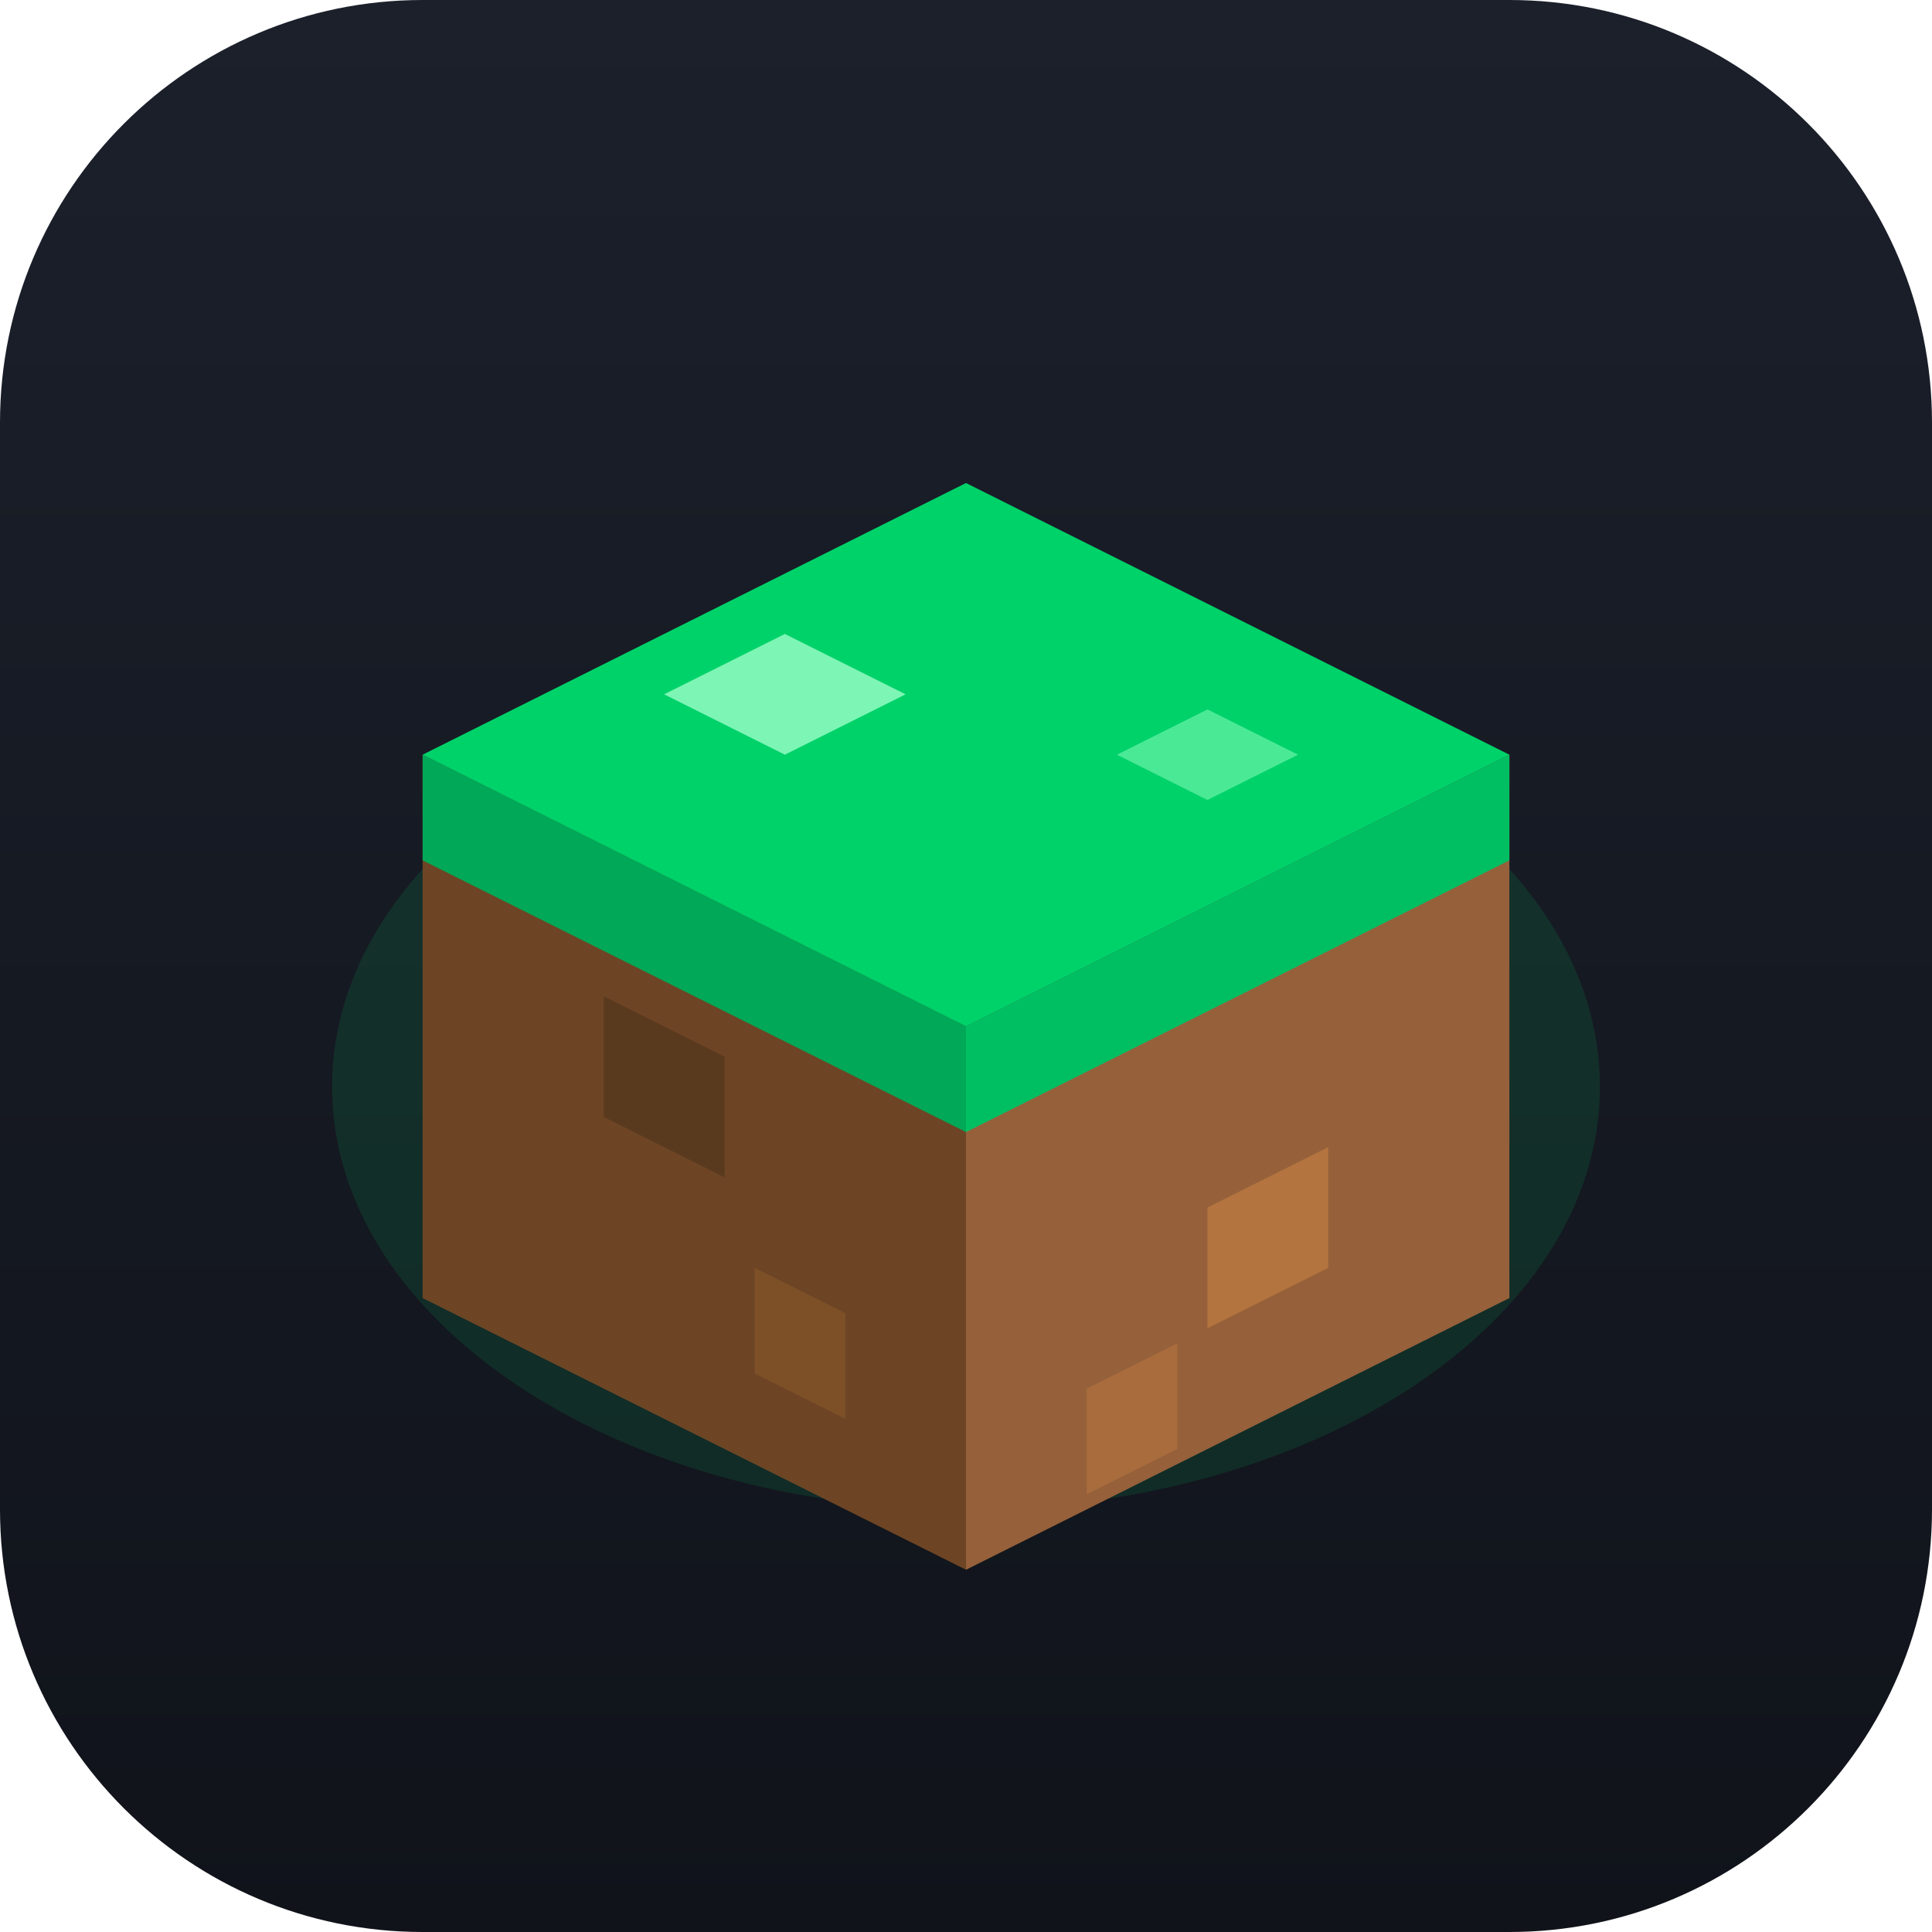
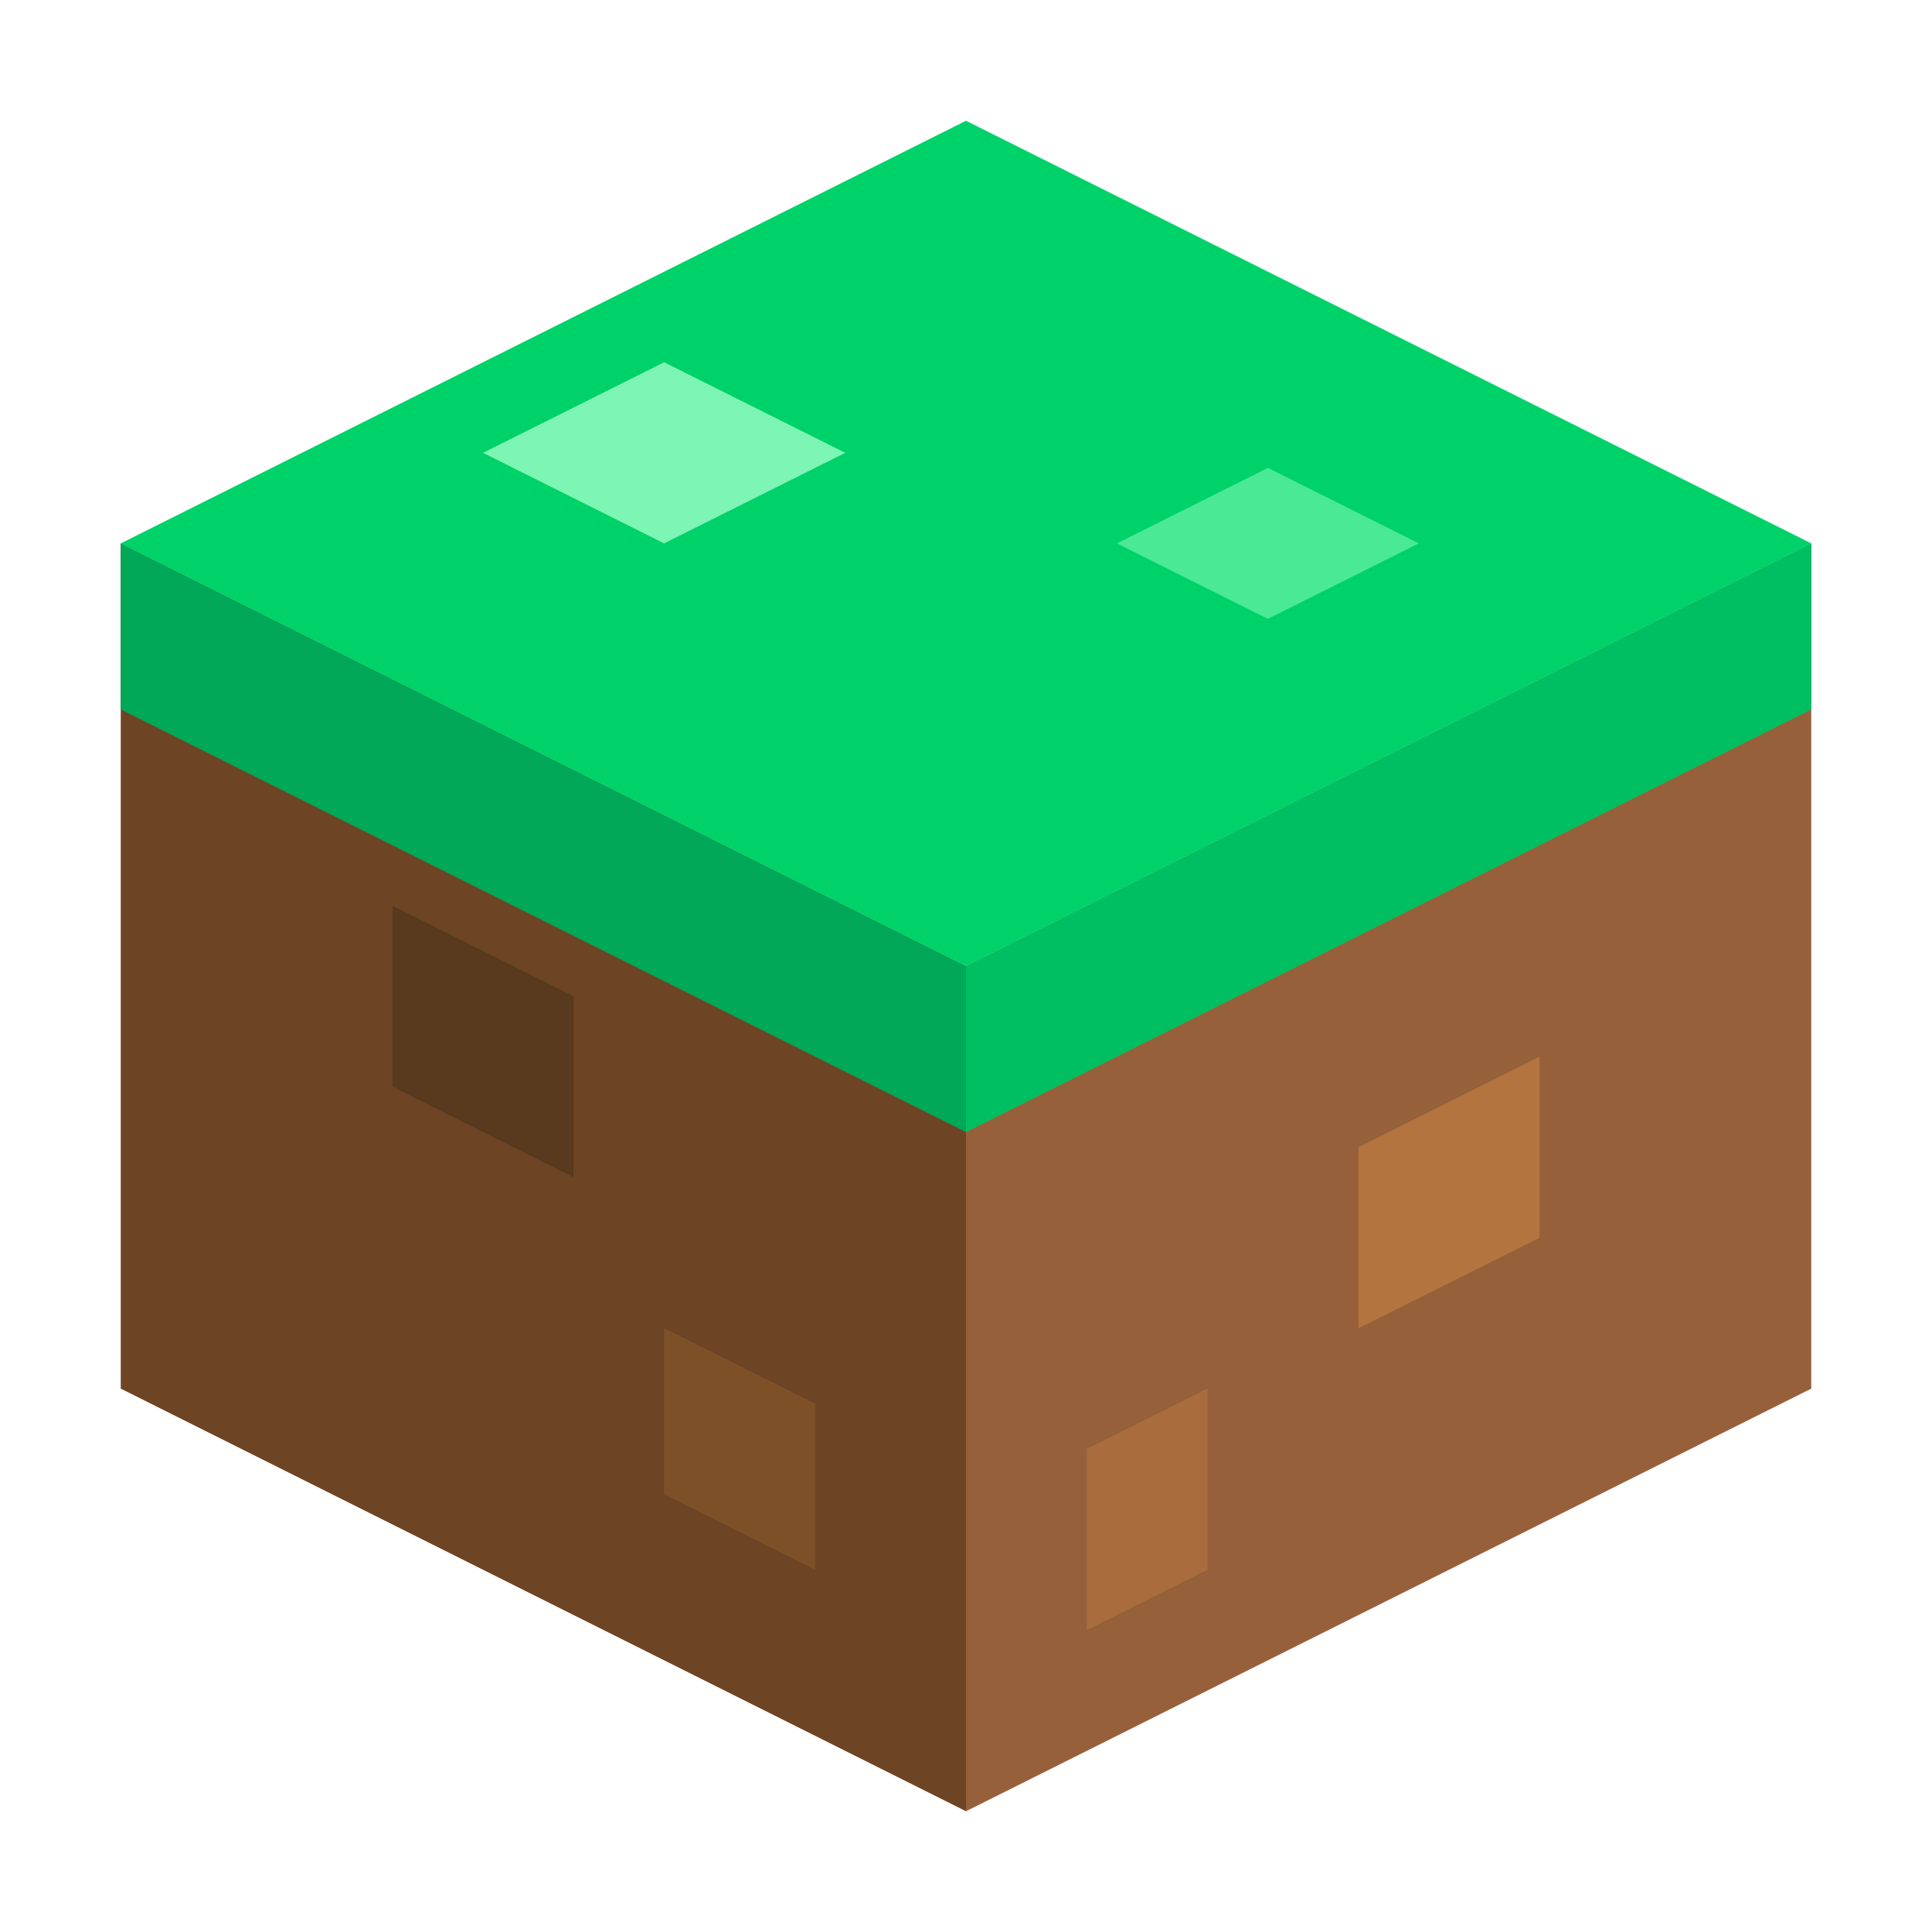
<svg xmlns="http://www.w3.org/2000/svg" viewBox="0 0 64 64">
-   <defs>
-     <linearGradient id="bg" x1="0" y1="0" x2="0" y2="1">
-       <stop offset="0" stop-color="#1b202b" />
-       <stop offset="1" stop-color="#10131a" />
-     </linearGradient>
-   </defs>
-   <rect width="64" height="64" rx="14" fill="url(#bg)" />
-   <ellipse cx="32" cy="36" rx="21" ry="14" fill="#00d26a" opacity="0.12" />
-   <polygon points="14,25 32,34 32,52 14,43" fill="#6d4525" />
-   <polygon points="50,25 32,34 32,52 50,43" fill="#96613a" />
-   <polygon points="20,33 24,35 24,39 20,37" fill="#5a3a1e" />
-   <polygon points="25,42 28,43.5 28,47 25,45.5" fill="#7d5028" />
-   <polygon points="40,40 44,38 44,42 40,44" fill="#b3743f" />
-   <polygon points="36,46 39,44.5 39,48 36,49.5" fill="#a96c3c" />
-   <polygon points="14,25 32,34 32,37.5 14,28.5" fill="#00a857" />
-   <polygon points="50,25 32,34 32,37.5 50,28.5" fill="#00bf63" />
-   <polygon points="32,16 50,25 32,34 14,25" fill="#00d26a" />
-   <polygon points="26,21 30,23 26,25 22,23" fill="#7df5b4" />
-   <polygon points="40,23.5 43,25 40,26.5 37,25" fill="#4ae996" />
+   <polygon points="4,18 32,32 32,60 4,46" fill="#6d4525" />
+   <polygon points="60,18 32,32 32,60 60,46" fill="#96613a" />
+   <polygon points="13,30 19,33 19,39 13,36" fill="#5a3a1e" />
+   <polygon points="22,44 27,46.5 27,52 22,49.5" fill="#7d5028" />
+   <polygon points="45,38 51,35 51,41 45,44" fill="#b3743f" />
+   <polygon points="36,48 40,46 40,52 36,54" fill="#a96c3c" />
+   <polygon points="4,18 32,32 32,37.5 4,23.5" fill="#00a857" />
+   <polygon points="60,18 32,32 32,37.5 60,23.5" fill="#00bf63" />
+   <polygon points="32,4 60,18 32,32 4,18" fill="#00d26a" />
+   <polygon points="22,12 28,15 22,18 16,15" fill="#7df5b4" />
+   <polygon points="42,15.5 47,18 42,20.5 37,18" fill="#4ae996" />
</svg>
